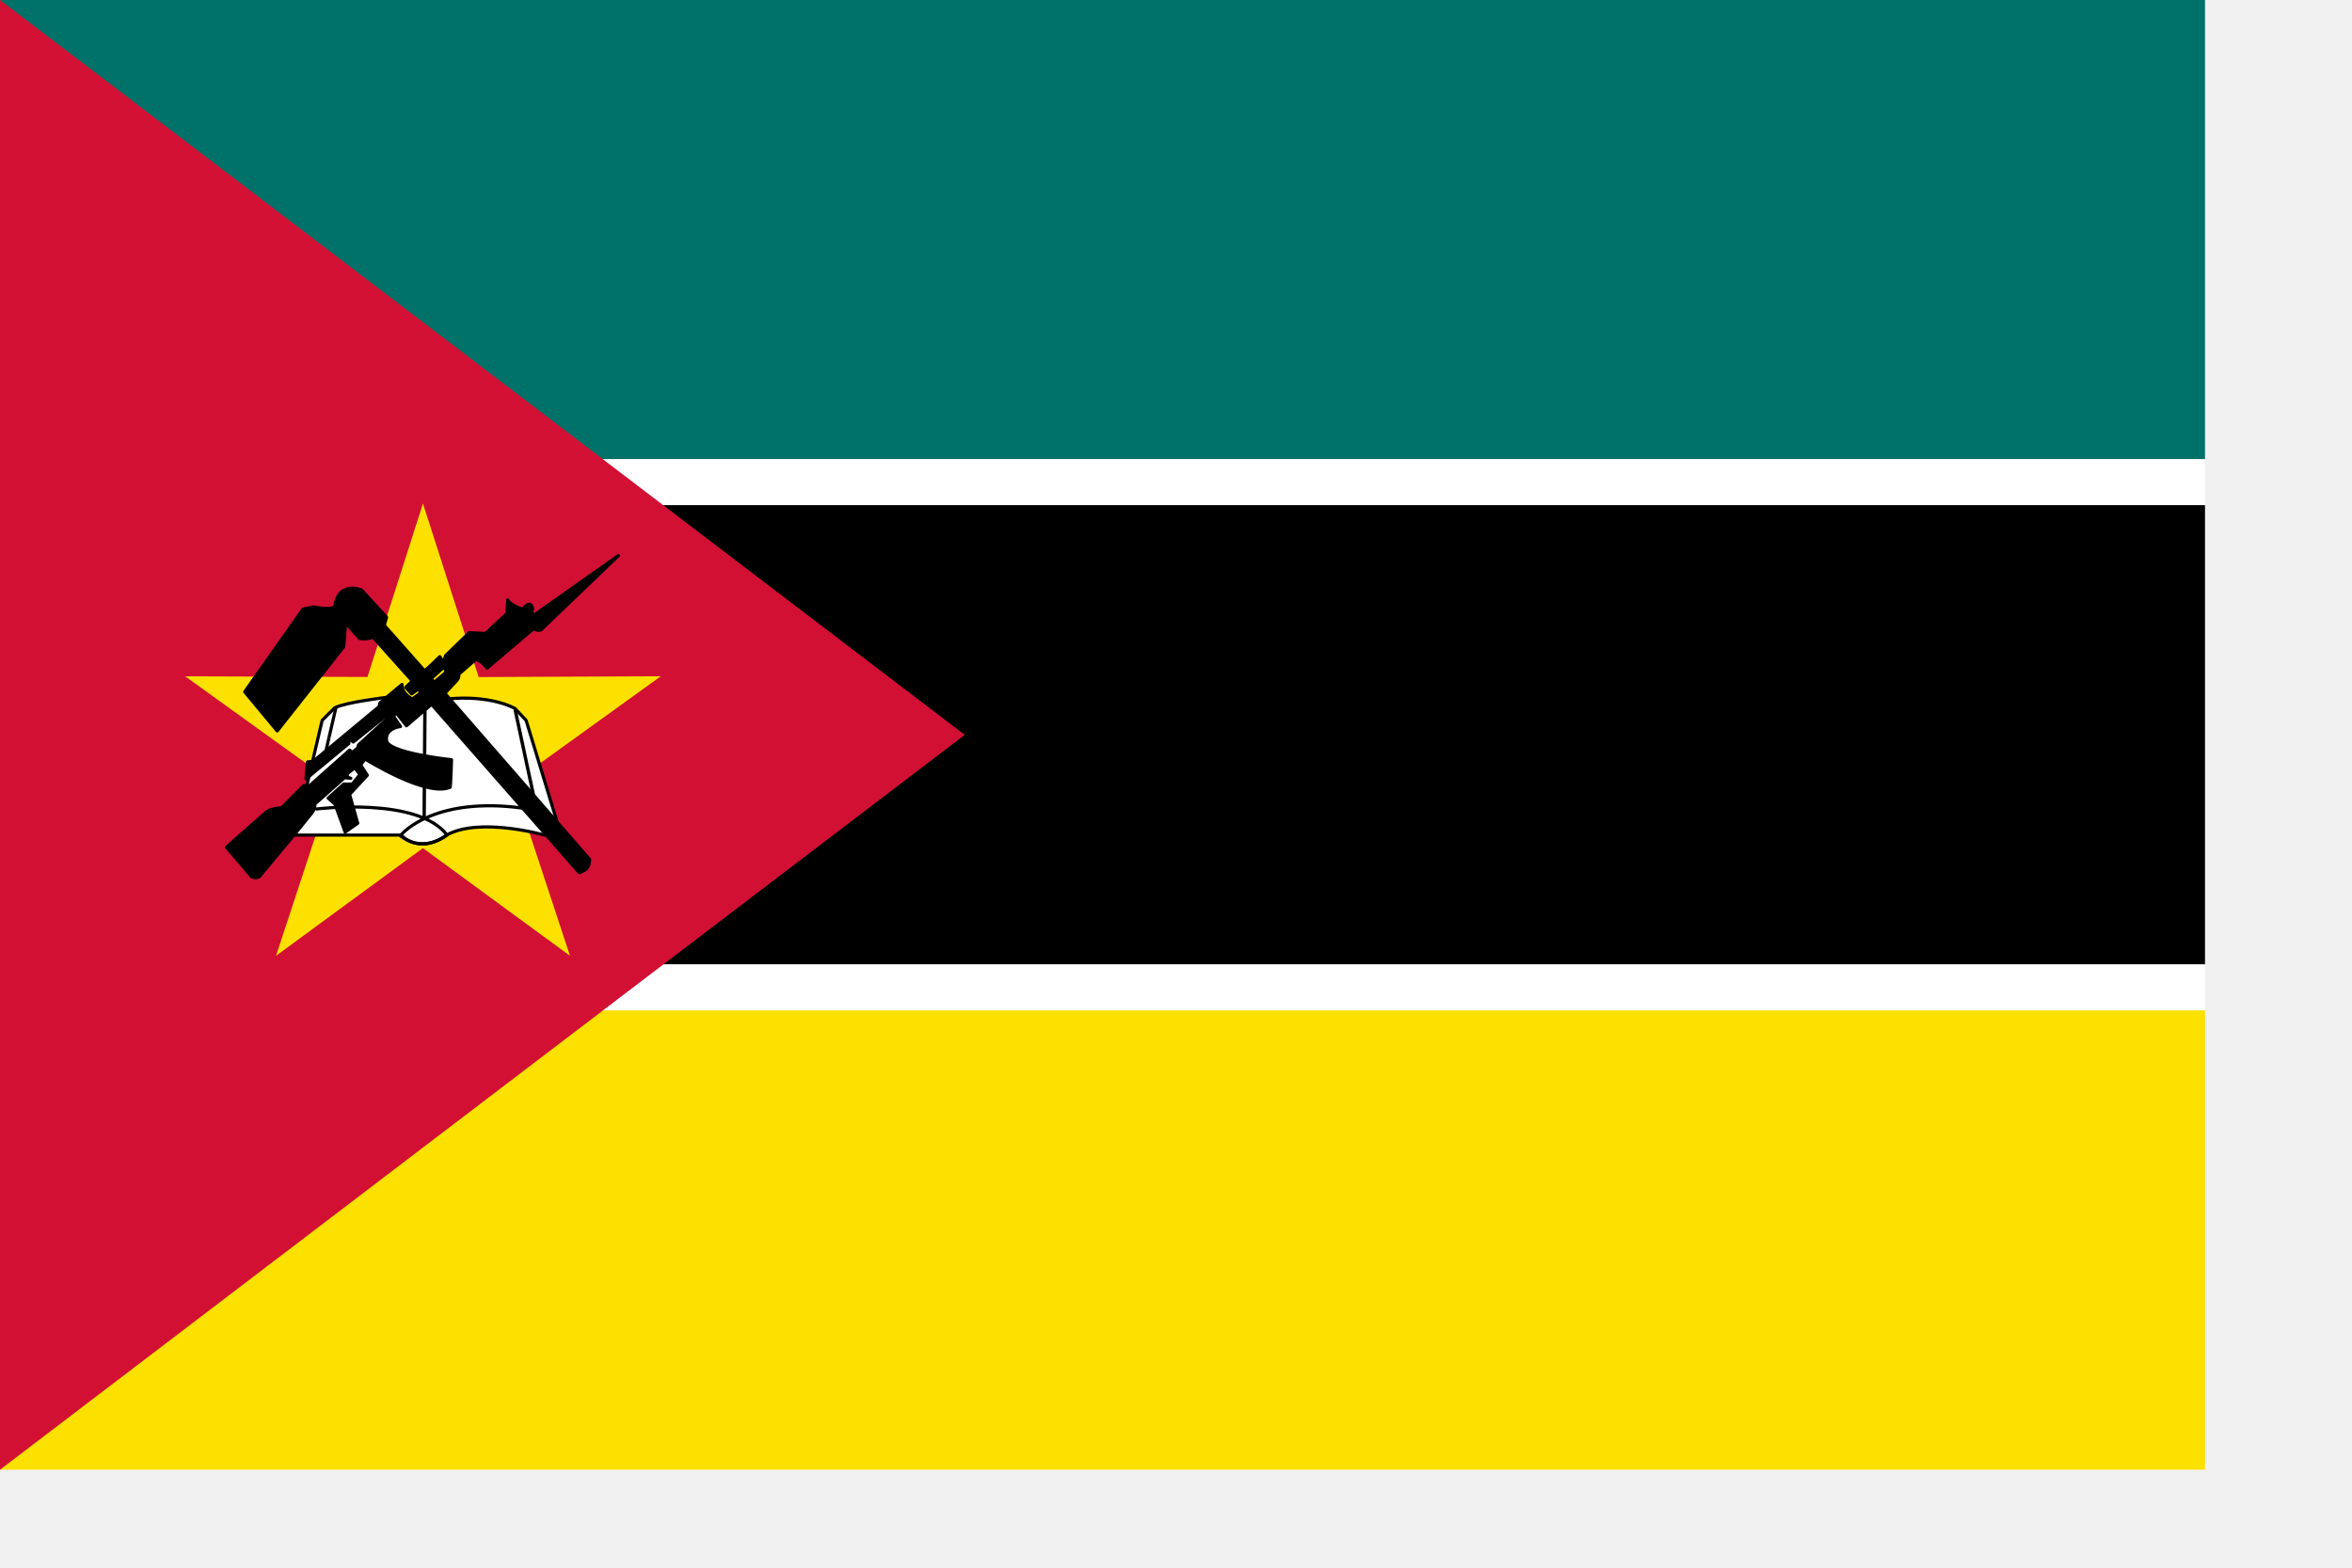
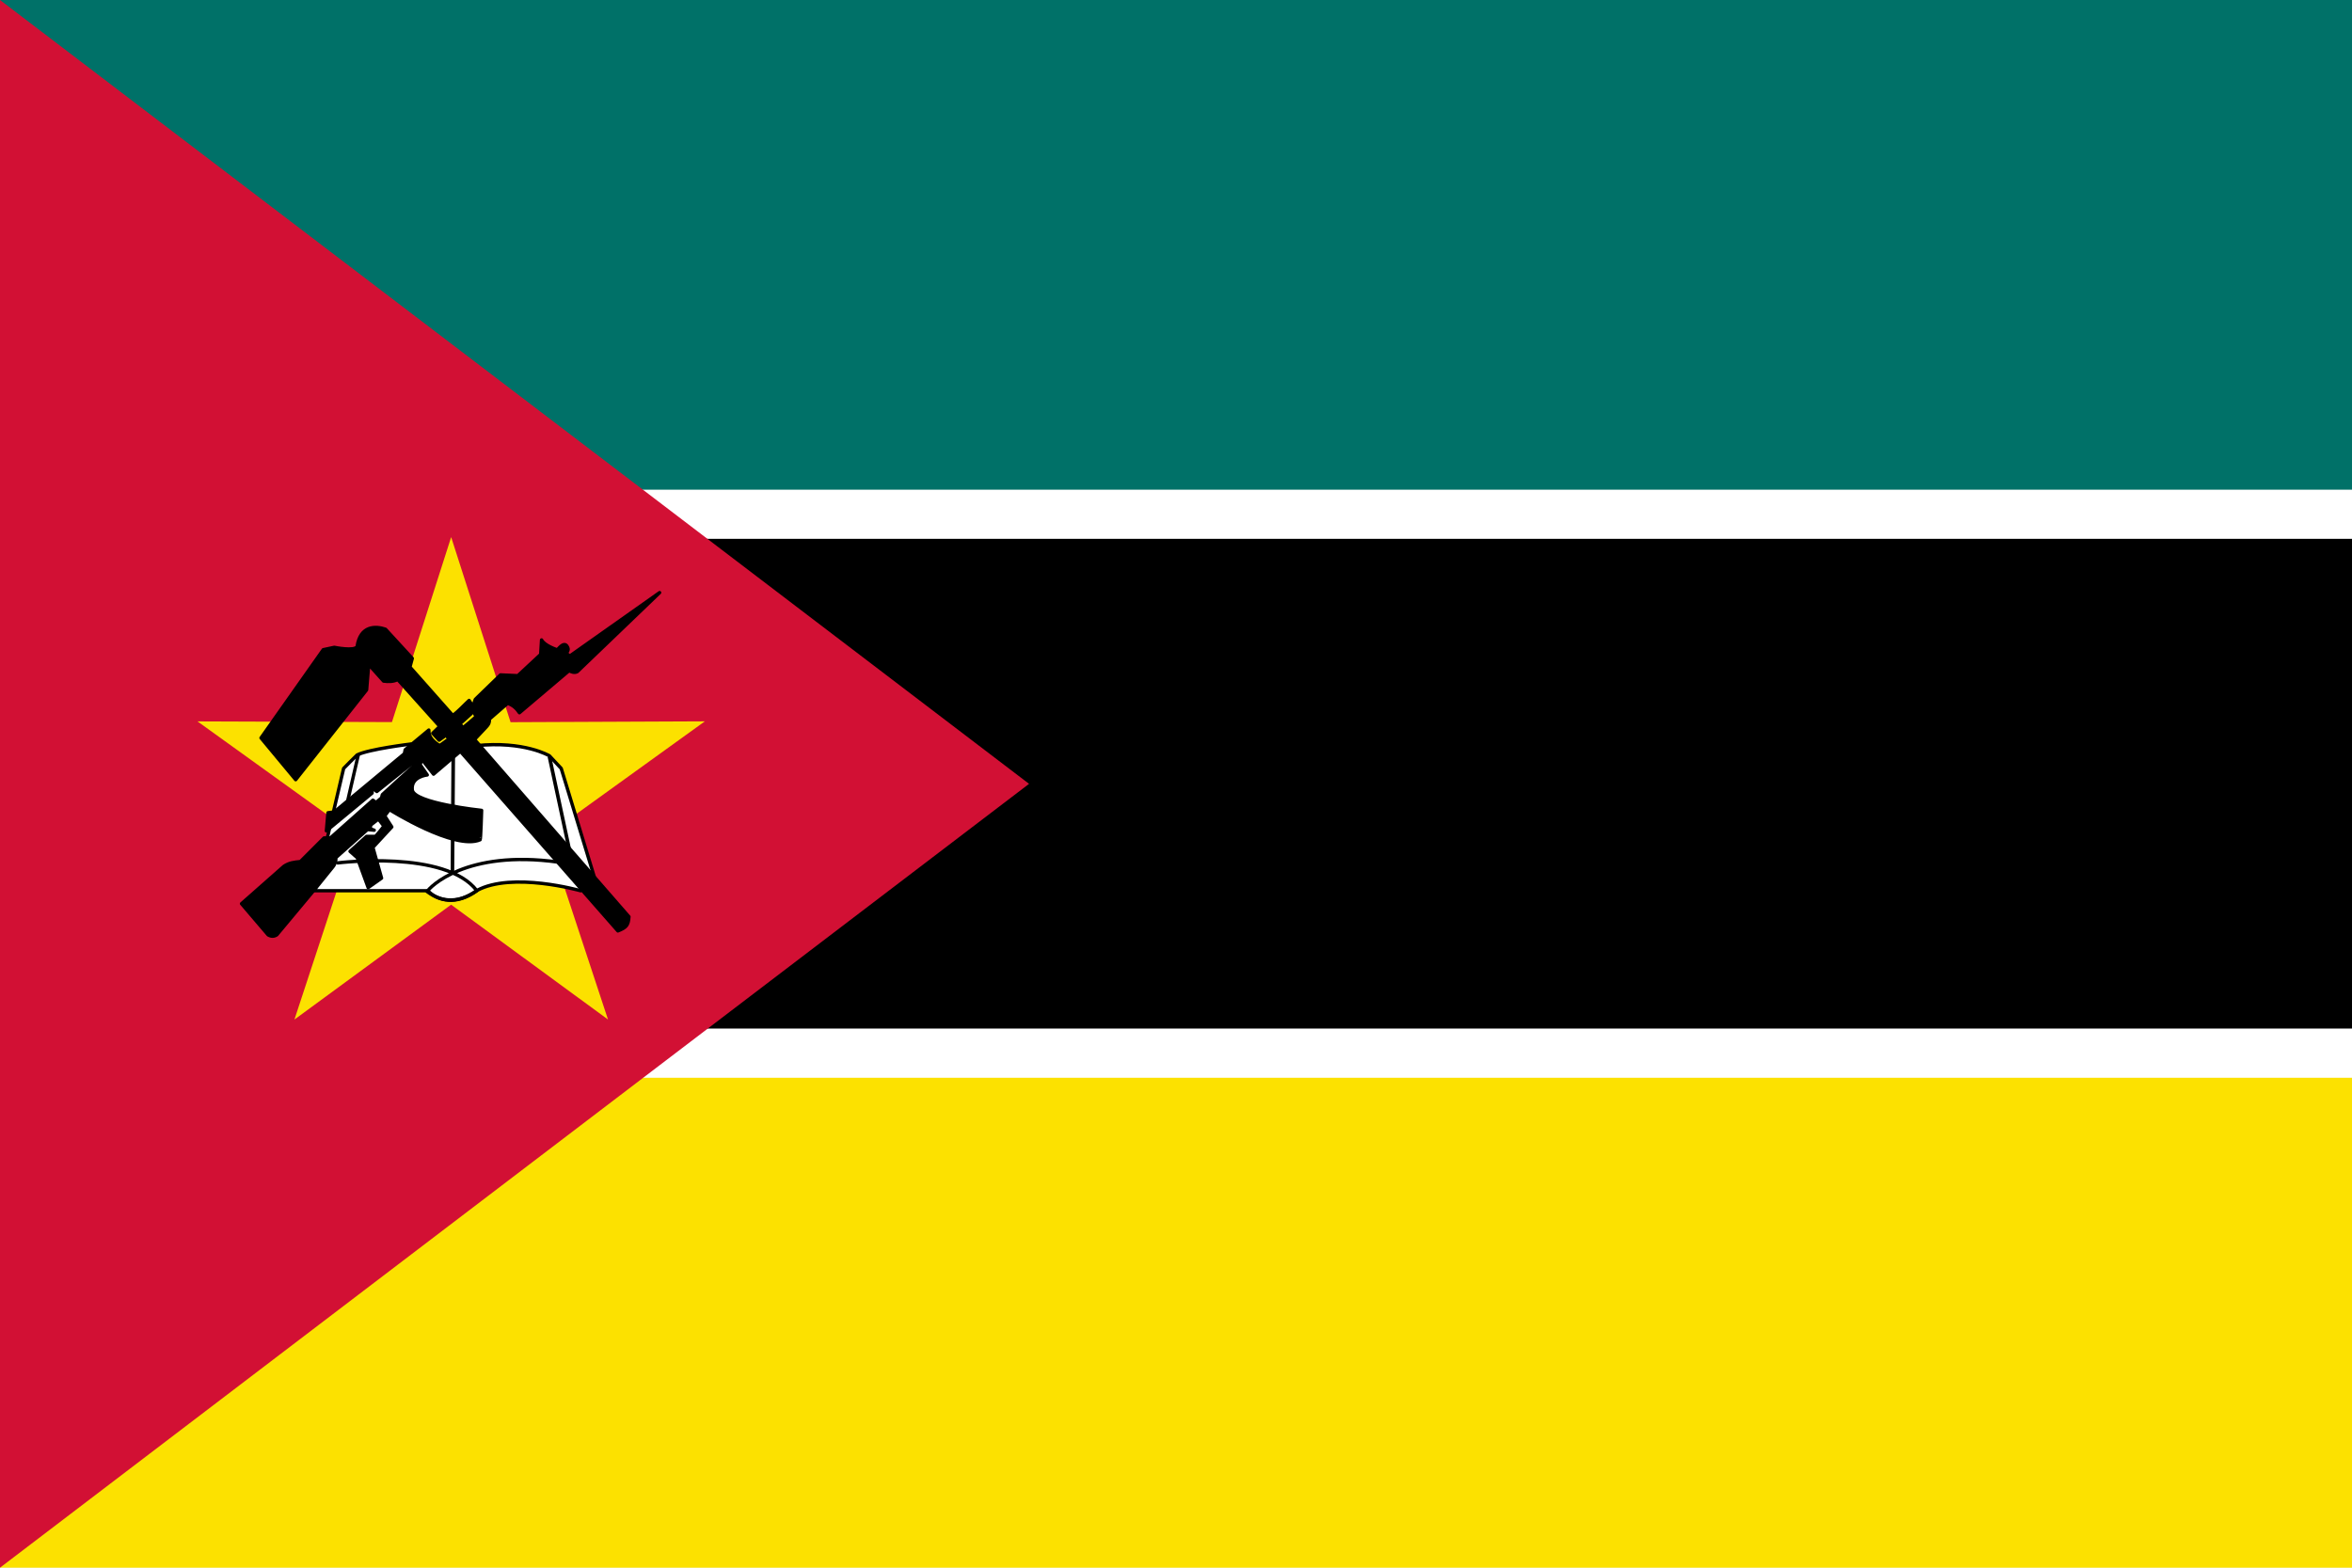
- <svg xmlns="http://www.w3.org/2000/svg" height="140mm" id="svg912" width="210mm">
-   <rect height="155.02" id="rect937" style="fill: rgb(0, 113, 104); fill-rule: evenodd; stroke-width: 1pt; fill-opacity: 1;" width="744.094" />
-   <rect height="15.52" id="rect935" style="fill: rgb(255, 255, 255); fill-rule: evenodd; stroke-width: 1pt; fill-opacity: 1;" width="744.094" y="154.984" />
-   <rect height="155.02" id="rect934" style="fill: rgb(0, 0, 0); fill-rule: evenodd; stroke-width: 1pt; fill-opacity: 1;" width="744.094" y="170.504" />
-   <rect height="15.52" id="rect933" style="fill: rgb(255, 255, 255); fill-rule: evenodd; stroke-width: 1pt; fill-opacity: 1;" width="744.094" y="325.524" />
-   <rect height="155.02" id="rect931" style="fill: rgb(252, 225, 0); fill-rule: evenodd; stroke-width: 1pt; fill-opacity: 1;" width="744.094" y="341.043" />
-   <path d="M 0 -7.62939e-05 L 0 496.063 L 325.559 248.031 L 0 -7.62939e-05 z " id="path932" style="fill: rgb(210, 16, 52); fill-rule: evenodd; stroke-width: 1pt; fill-opacity: 1;" />
-   <g id="g3169">
-     <polygon id="polygon916" points="189.546,214.569 128.786,171.996 69.93,217.071 91.643,146.128 30.588,104.083 104.767,102.81 125.888,31.75 150.021,101.906 224.13,100.034 164.865,144.665 189.546,214.569" style="fill: rgb(252, 225, 0); fill-opacity: 1; fill-rule: evenodd; stroke-width: 1pt;" transform="matrix(0.828977, 0.0172526, -0.0172526, 0.828977, 38.9213, 141.461)" d="M 189.546,214.569 L 128.786,171.996 L 69.931,217.071 L 91.643,146.128 L 30.588,104.083 L 104.767,102.81 L 125.888,31.75 L 150.021,101.906 L 224.13,100.034 L 164.865,144.665 L 189.546,214.569 z" />
-     <path d="M 99.636,281.855 L 135.392,281.855 C 138.268,285.082 144.687,286.399 150.801,281.816 C 162.008,275.68 183.689,281.855 183.689,281.855 L 187.959,277.319 L 177.552,243.164 L 173.816,239.161 C 173.816,239.161 165.812,234.359 150.601,235.96 C 135.392,237.56 130.055,235.426 130.055,235.426 C 130.055,235.426 116.713,237.027 112.978,238.895 C 112.567,239.227 108.708,243.164 108.708,243.164 L 99.636,281.855 z" id="path919" style="fill: rgb(255, 255, 255); fill-opacity: 1; fill-rule: evenodd; stroke: rgb(0, 0, 0); stroke-width: 1.068; stroke-linecap: round; stroke-linejoin: round; stroke-dasharray: none; stroke-opacity: 1;" />
-     <path d="M 106.84,273.05 C 106.84,273.05 140.995,268.78 150.869,281.855 C 145.292,285.67 140.383,285.985 135.125,282.122 C 135.962,280.727 147.399,268.78 176.484,272.783" id="path918" style="fill: none; fill-opacity: 1; fill-rule: evenodd; stroke: rgb(0, 0, 0); stroke-width: 1.068; stroke-linecap: round; stroke-linejoin: round; stroke-dasharray: none; stroke-opacity: 1;" />
-     <path d="M 143.397,238.895 L 143.13,276.519" id="path920" style="fill: none; fill-opacity: 1; fill-rule: evenodd; stroke: rgb(0, 0, 0); stroke-width: 0.855pt; stroke-linecap: butt; stroke-linejoin: miter; stroke-opacity: 1;" />
-     <path d="M 173.816,239.428 L 180.22,269.314" id="path921" style="fill: none; fill-opacity: 1; fill-rule: evenodd; stroke: rgb(0, 0, 0); stroke-width: 0.855pt; stroke-linecap: butt; stroke-linejoin: miter; stroke-opacity: 1;" />
-     <path d="M 113.33,238.959 L 109.776,254.371" id="path922" style="fill: none; fill-opacity: 1; fill-rule: evenodd; stroke: rgb(0, 0, 0); stroke-width: 1.068; stroke-linecap: round; stroke-linejoin: round; stroke-dasharray: none; stroke-opacity: 1;" />
-     <path d="M 76.413,285.952 L 84.822,295.811 C 85.809,296.4 86.686,296.362 87.563,295.811 L 100.025,280.857 L 105.26,274.376 C 106.07,273.416 106.329,272.345 106.256,271.386 L 116.263,262.494 C 117.081,262.55 117.569,262.643 118.388,262.698 C 117.42,262.448 116.711,261.977 117.472,260.917 L 119.715,259.173 L 121.46,261.415 C 121.46,261.415 118.968,264.656 118.719,264.656 C 118.469,264.656 115.977,264.656 115.977,264.656 L 110.743,269.392 L 113.031,271.414 L 116.475,280.857 L 120.713,277.865 L 117.971,268.145 L 123.953,261.665 L 121.709,258.175 L 123.205,256.181 C 123.205,256.181 143.908,269.215 151.884,265.727 C 152.099,265.804 152.366,256.431 152.366,256.431 C 152.366,256.431 130.932,254.188 130.433,249.95 C 129.934,245.714 135.168,245.215 135.168,245.215 L 132.925,241.975 L 133.424,240.23 L 137.162,244.966 L 145.637,237.737 L 195.484,294.564 C 198.206,293.461 198.787,292.795 198.974,290.078 C 198.904,290.01 150.123,233.999 150.123,233.999 L 153.862,230.012 C 154.599,229.181 154.858,228.828 154.858,227.518 L 160.591,222.534 C 162.315,223.126 163.414,224.159 164.329,225.524 L 180.089,212.168 C 180.505,212.583 181.766,212.999 182.623,212.532 L 208.679,187.522 L 180.281,207.579 L 179.284,206.832 C 179.284,206.001 180.314,205.795 179.284,204.339 C 178.181,203.015 176.542,205.586 176.294,205.586 C 176.044,205.586 172.183,204.221 171.337,202.493 L 171.059,207.081 L 163.831,213.811 L 158.348,213.561 L 150.372,221.288 L 149.375,224.278 L 150.622,226.771 C 150.622,226.771 146.384,230.51 146.384,230.26 C 146.384,230.012 145.528,229.159 145.491,229.048 L 149.126,225.774 L 149.624,223.531 L 148.411,221.637 C 148.044,221.904 143.393,226.771 143.144,226.272 C 142.728,225.807 129.685,211.069 129.685,211.069 L 130.433,208.327 L 121.959,199.105 C 118.87,198.039 113.983,197.859 112.986,204.589 C 112.21,206.169 105.758,204.838 105.758,204.838 L 102.269,205.586 L 82.578,233.501 L 93.545,246.71 L 115.977,218.297 L 116.643,210.247 L 121.35,215.51 C 122.919,215.712 124.414,215.73 125.836,215.012 L 139.126,229.846 L 136.913,232.005 C 137.661,232.836 138.175,233.366 138.923,234.197 C 139.671,233.699 140.385,233.101 141.133,232.601 C 141.382,232.935 141.798,233.566 142.047,233.899 C 140.933,234.505 140.152,235.312 139.039,235.918 C 137.257,234.756 135.536,233.31 135.667,231.008 L 128.19,237.239 L 127.94,238.485 L 105.758,256.929 L 103.764,257.179 L 103.266,262.911 L 117.722,250.948 L 117.722,249.202 L 119.217,250.449 L 130.433,241.477 C 130.433,241.477 131.18,242.473 130.932,242.473 C 130.682,242.473 120.961,251.446 120.961,251.446 L 120.713,252.443 L 118.968,253.938 L 117.971,253.191 L 104.512,265.154 L 102.518,265.154 L 95.041,272.632 C 93.112,272.799 91.441,273.004 89.807,274.127 L 76.413,285.952 z" id="path917" style="fill: rgb(0, 0, 0); fill-opacity: 1; fill-rule: evenodd; stroke: rgb(0, 0, 0); stroke-width: 1.068; stroke-linecap: round; stroke-linejoin: round; stroke-dasharray: none; stroke-opacity: 1;" />
+ <svg xmlns="http://www.w3.org/2000/svg" height="131.25mm" id="svg912" width="196.875mm" version="1.1">
+   <defs id="defs20" />
+   <rect height="155.02" id="rect937" style="fill:#007168;fill-opacity:1;fill-rule:evenodd;stroke-width:1pt" width="744.094" x="0" y="7.6293902e-05" />
+   <rect height="15.52" id="rect935" style="fill:#ffffff;fill-opacity:1;fill-rule:evenodd;stroke-width:1pt" width="744.094" y="154.984" x="0" />
+   <rect height="155.02" id="rect934" style="fill:#000000;fill-opacity:1;fill-rule:evenodd;stroke-width:1pt" width="744.094" y="170.504" x="0" />
+   <rect height="15.52" id="rect933" style="fill:#ffffff;fill-opacity:1;fill-rule:evenodd;stroke-width:1pt" width="744.094" y="325.524" x="0" />
+   <rect height="155.02" id="rect931" style="fill:#fce100;fill-opacity:1;fill-rule:evenodd;stroke-width:1pt" width="744.094" y="341.043" x="0" />
+   <path d="m 0,0 v 496.063 l 325.559,-248.032 z" id="path932" style="fill:#d21034;fill-opacity:1;fill-rule:evenodd;stroke-width:1pt" />
+   <g id="g3169" transform="translate(0,7.62939e-5)">
+     <polygon id="polygon916" points="189.546,214.569 128.786,171.996 69.93,217.071 91.643,146.128 30.588,104.083 104.767,102.81 125.888,31.75 150.021,101.906 224.13,100.034 164.865,144.665 189.546,214.569" style="fill:#fce100;fill-opacity:1;fill-rule:evenodd;stroke-width:1pt" transform="matrix(0.828977,0.0172526,-0.0172526,0.828977,38.9213,141.461)" d="m 189.546,214.569 -60.76,-42.572 -58.855,45.074 21.713,-70.942 -61.056,-42.046 74.18,-1.272 21.121,-71.06 24.133,70.156 74.109,-1.872 -59.265,44.631 z" />
+     <path d="m 99.636,281.855 h 35.756 c 2.877,3.227 9.296,4.544 15.41,-0.038 11.207,-6.137 32.888,0.038 32.888,0.038 l 4.269,-4.536 -10.407,-34.155 -3.736,-4.003 c 0,0 -8.004,-4.803 -23.215,-3.202 -15.21,1.601 -20.546,-0.533 -20.546,-0.533 0,0 -13.341,1.601 -17.077,3.468 -0.411,0.332 -4.269,4.269 -4.269,4.269 z" id="path919" style="fill:#ffffff;fill-opacity:1;fill-rule:evenodd;stroke:#000000;stroke-width:1.068;stroke-linecap:round;stroke-linejoin:round;stroke-dasharray:none;stroke-opacity:1" />
+     <path d="m 106.84,273.05 c 0,0 34.155,-4.269 44.028,8.805 -5.576,3.815 -10.486,4.13 -15.744,0.268 0.838,-1.396 12.274,-13.342 41.359,-9.339" id="path918" style="fill:none;fill-opacity:1;fill-rule:evenodd;stroke:#000000;stroke-width:1.068;stroke-linecap:round;stroke-linejoin:round;stroke-dasharray:none;stroke-opacity:1" />
+     <path d="m 143.397,238.895 -0.267,37.624" id="path920" style="fill:none;fill-opacity:1;fill-rule:evenodd;stroke:#000000;stroke-width:0.855pt;stroke-linecap:butt;stroke-linejoin:miter;stroke-opacity:1" />
+     <path d="m 173.816,239.428 6.404,29.886" id="path921" style="fill:none;fill-opacity:1;fill-rule:evenodd;stroke:#000000;stroke-width:0.855pt;stroke-linecap:butt;stroke-linejoin:miter;stroke-opacity:1" />
+     <path d="m 113.33,238.959 -3.554,15.412" id="path922" style="fill:none;fill-opacity:1;fill-rule:evenodd;stroke:#000000;stroke-width:1.068;stroke-linecap:round;stroke-linejoin:round;stroke-dasharray:none;stroke-opacity:1" />
+     <path d="m 76.413,285.952 8.409,9.859 c 0.987,0.589 1.865,0.551 2.742,0 l 12.462,-14.954 5.234,-6.48 c 0.81,-0.96 1.069,-2.031 0.997,-2.991 l 10.006,-8.892 c 0.819,0.056 1.306,0.149 2.125,0.204 -0.967,-0.25 -1.677,-0.721 -0.915,-1.781 l 2.243,-1.744 1.744,2.243 c 0,0 -2.492,3.24 -2.741,3.24 -0.249,0 -2.742,0 -2.742,0 l -5.234,4.736 2.288,2.022 3.444,9.443 4.237,-2.991 -2.742,-9.72 5.982,-6.48 -2.244,-3.49 1.496,-1.994 c 0,0 20.703,13.034 28.679,9.545 0.215,0.078 0.482,-9.296 0.482,-9.296 0,0 -21.434,-2.243 -21.934,-6.48 -0.498,-4.237 4.736,-4.735 4.736,-4.735 l -2.244,-3.24 0.499,-1.745 3.739,4.736 8.474,-7.228 49.848,56.827 c 2.721,-1.103 3.303,-1.769 3.49,-4.486 -0.07,-0.068 -48.851,-56.079 -48.851,-56.079 l 3.739,-3.987 c 0.737,-0.831 0.996,-1.184 0.997,-2.493 l 5.733,-4.984 c 1.724,0.592 2.823,1.625 3.739,2.99 l 15.76,-13.356 c 0.415,0.415 1.677,0.831 2.533,0.364 l 26.056,-25.01 -28.398,20.058 -0.997,-0.748 c 0,-0.831 1.03,-1.036 0,-2.492 -1.103,-1.324 -2.742,1.246 -2.991,1.246 -0.25,0 -4.11,-1.364 -4.956,-3.093 l -0.278,4.588 -7.228,6.73 -5.483,-0.249 -7.976,7.726 -0.997,2.991 1.246,2.493 c 0,0 -4.238,3.739 -4.238,3.489 0,-0.249 -0.856,-1.102 -0.893,-1.212 l 3.635,-3.274 0.498,-2.243 -1.213,-1.894 c -0.368,0.267 -5.018,5.134 -5.268,4.635 -0.415,-0.465 -13.458,-15.203 -13.458,-15.203 l 0.747,-2.742 -8.474,-9.222 c -3.089,-1.067 -7.976,-1.246 -8.973,5.483 -0.776,1.581 -7.228,0.249 -7.228,0.249 l -3.489,0.748 -19.69,27.915 10.967,13.21 22.432,-28.413 0.666,-8.049 4.707,5.263 c 1.569,0.202 3.064,0.219 4.486,-0.498 l 13.29,14.834 -2.213,2.159 c 0.748,0.831 1.262,1.362 2.01,2.192 0.748,-0.498 1.462,-1.097 2.209,-1.596 0.25,0.333 0.665,0.965 0.915,1.297 -1.114,0.606 -1.895,1.413 -3.009,2.019 -1.782,-1.162 -3.503,-2.608 -3.372,-4.909 l -7.477,6.231 -0.25,1.246 -22.182,18.444 -1.994,0.25 -0.498,5.733 14.456,-11.963 v -1.745 l 1.495,1.246 11.216,-8.972 c 0,0 0.748,0.997 0.499,0.997 -0.25,0 -9.97,8.973 -9.97,8.973 l -0.249,0.997 -1.745,1.496 -0.997,-0.748 -13.459,11.963 h -1.994 l -7.477,7.478 c -1.929,0.168 -3.6,0.372 -5.234,1.495 z" id="path917" style="fill:#000000;fill-opacity:1;fill-rule:evenodd;stroke:#000000;stroke-width:1.068;stroke-linecap:round;stroke-linejoin:round;stroke-dasharray:none;stroke-opacity:1" />
  </g>
</svg>
